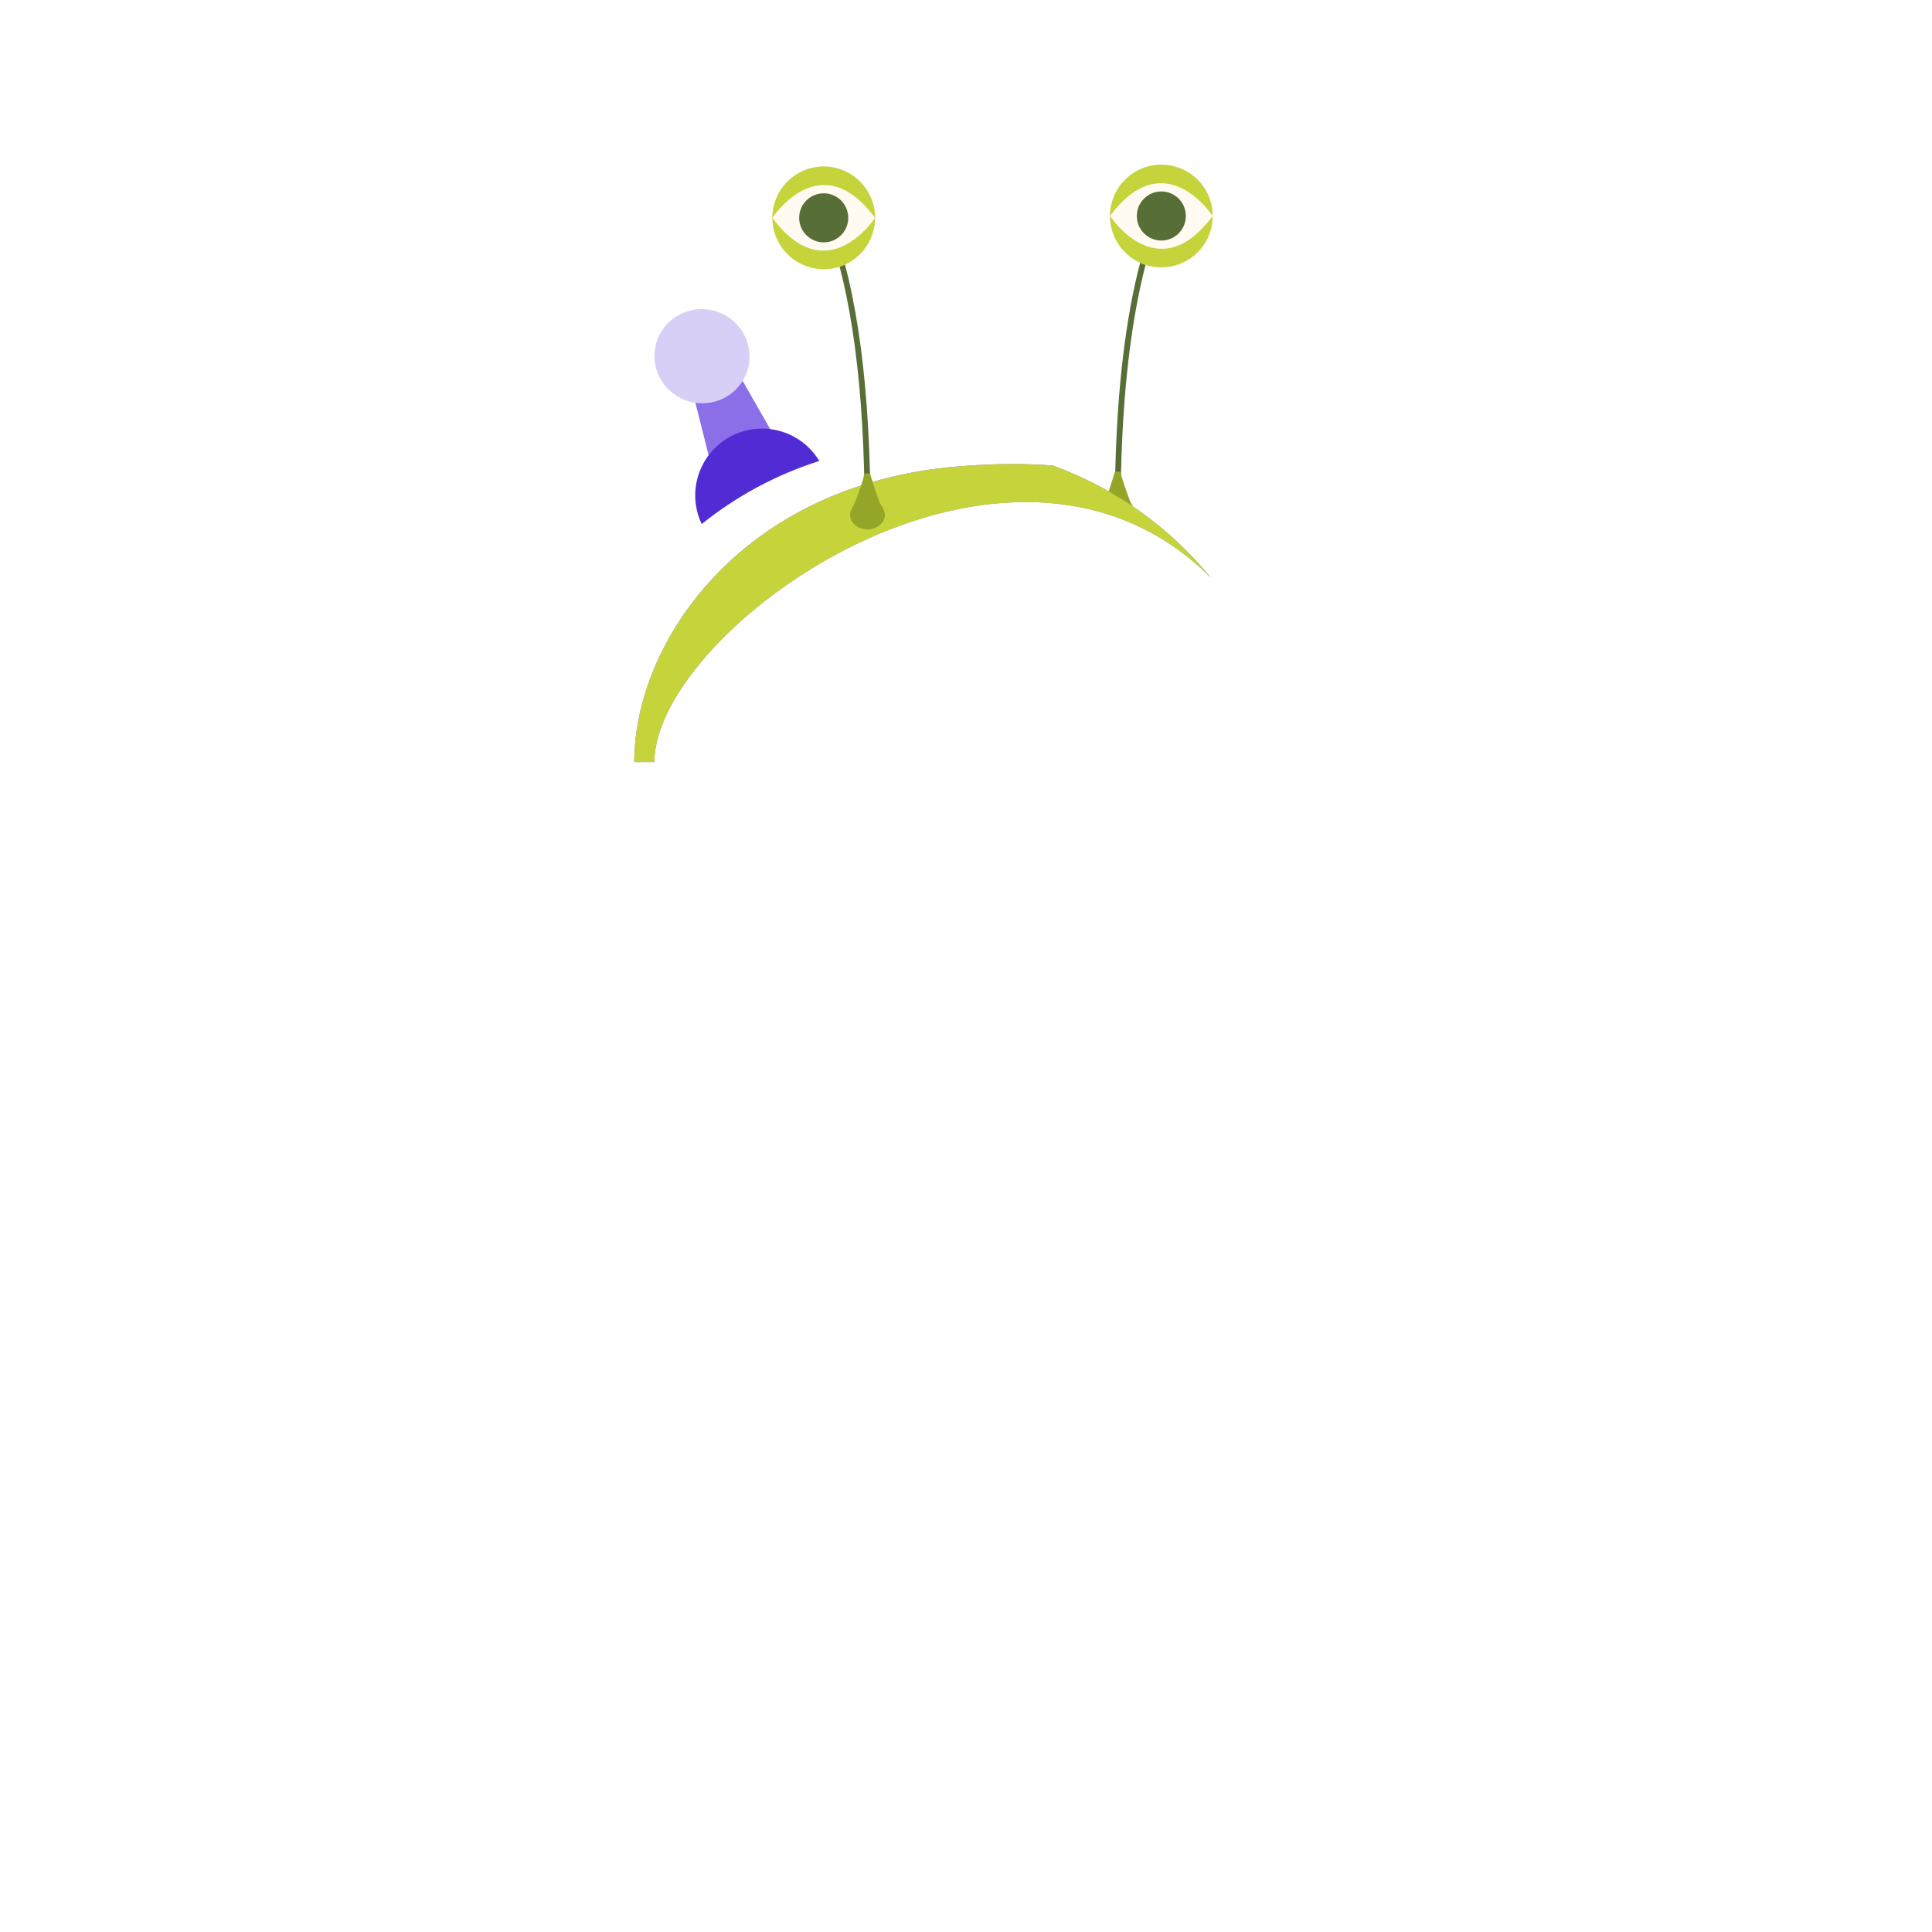
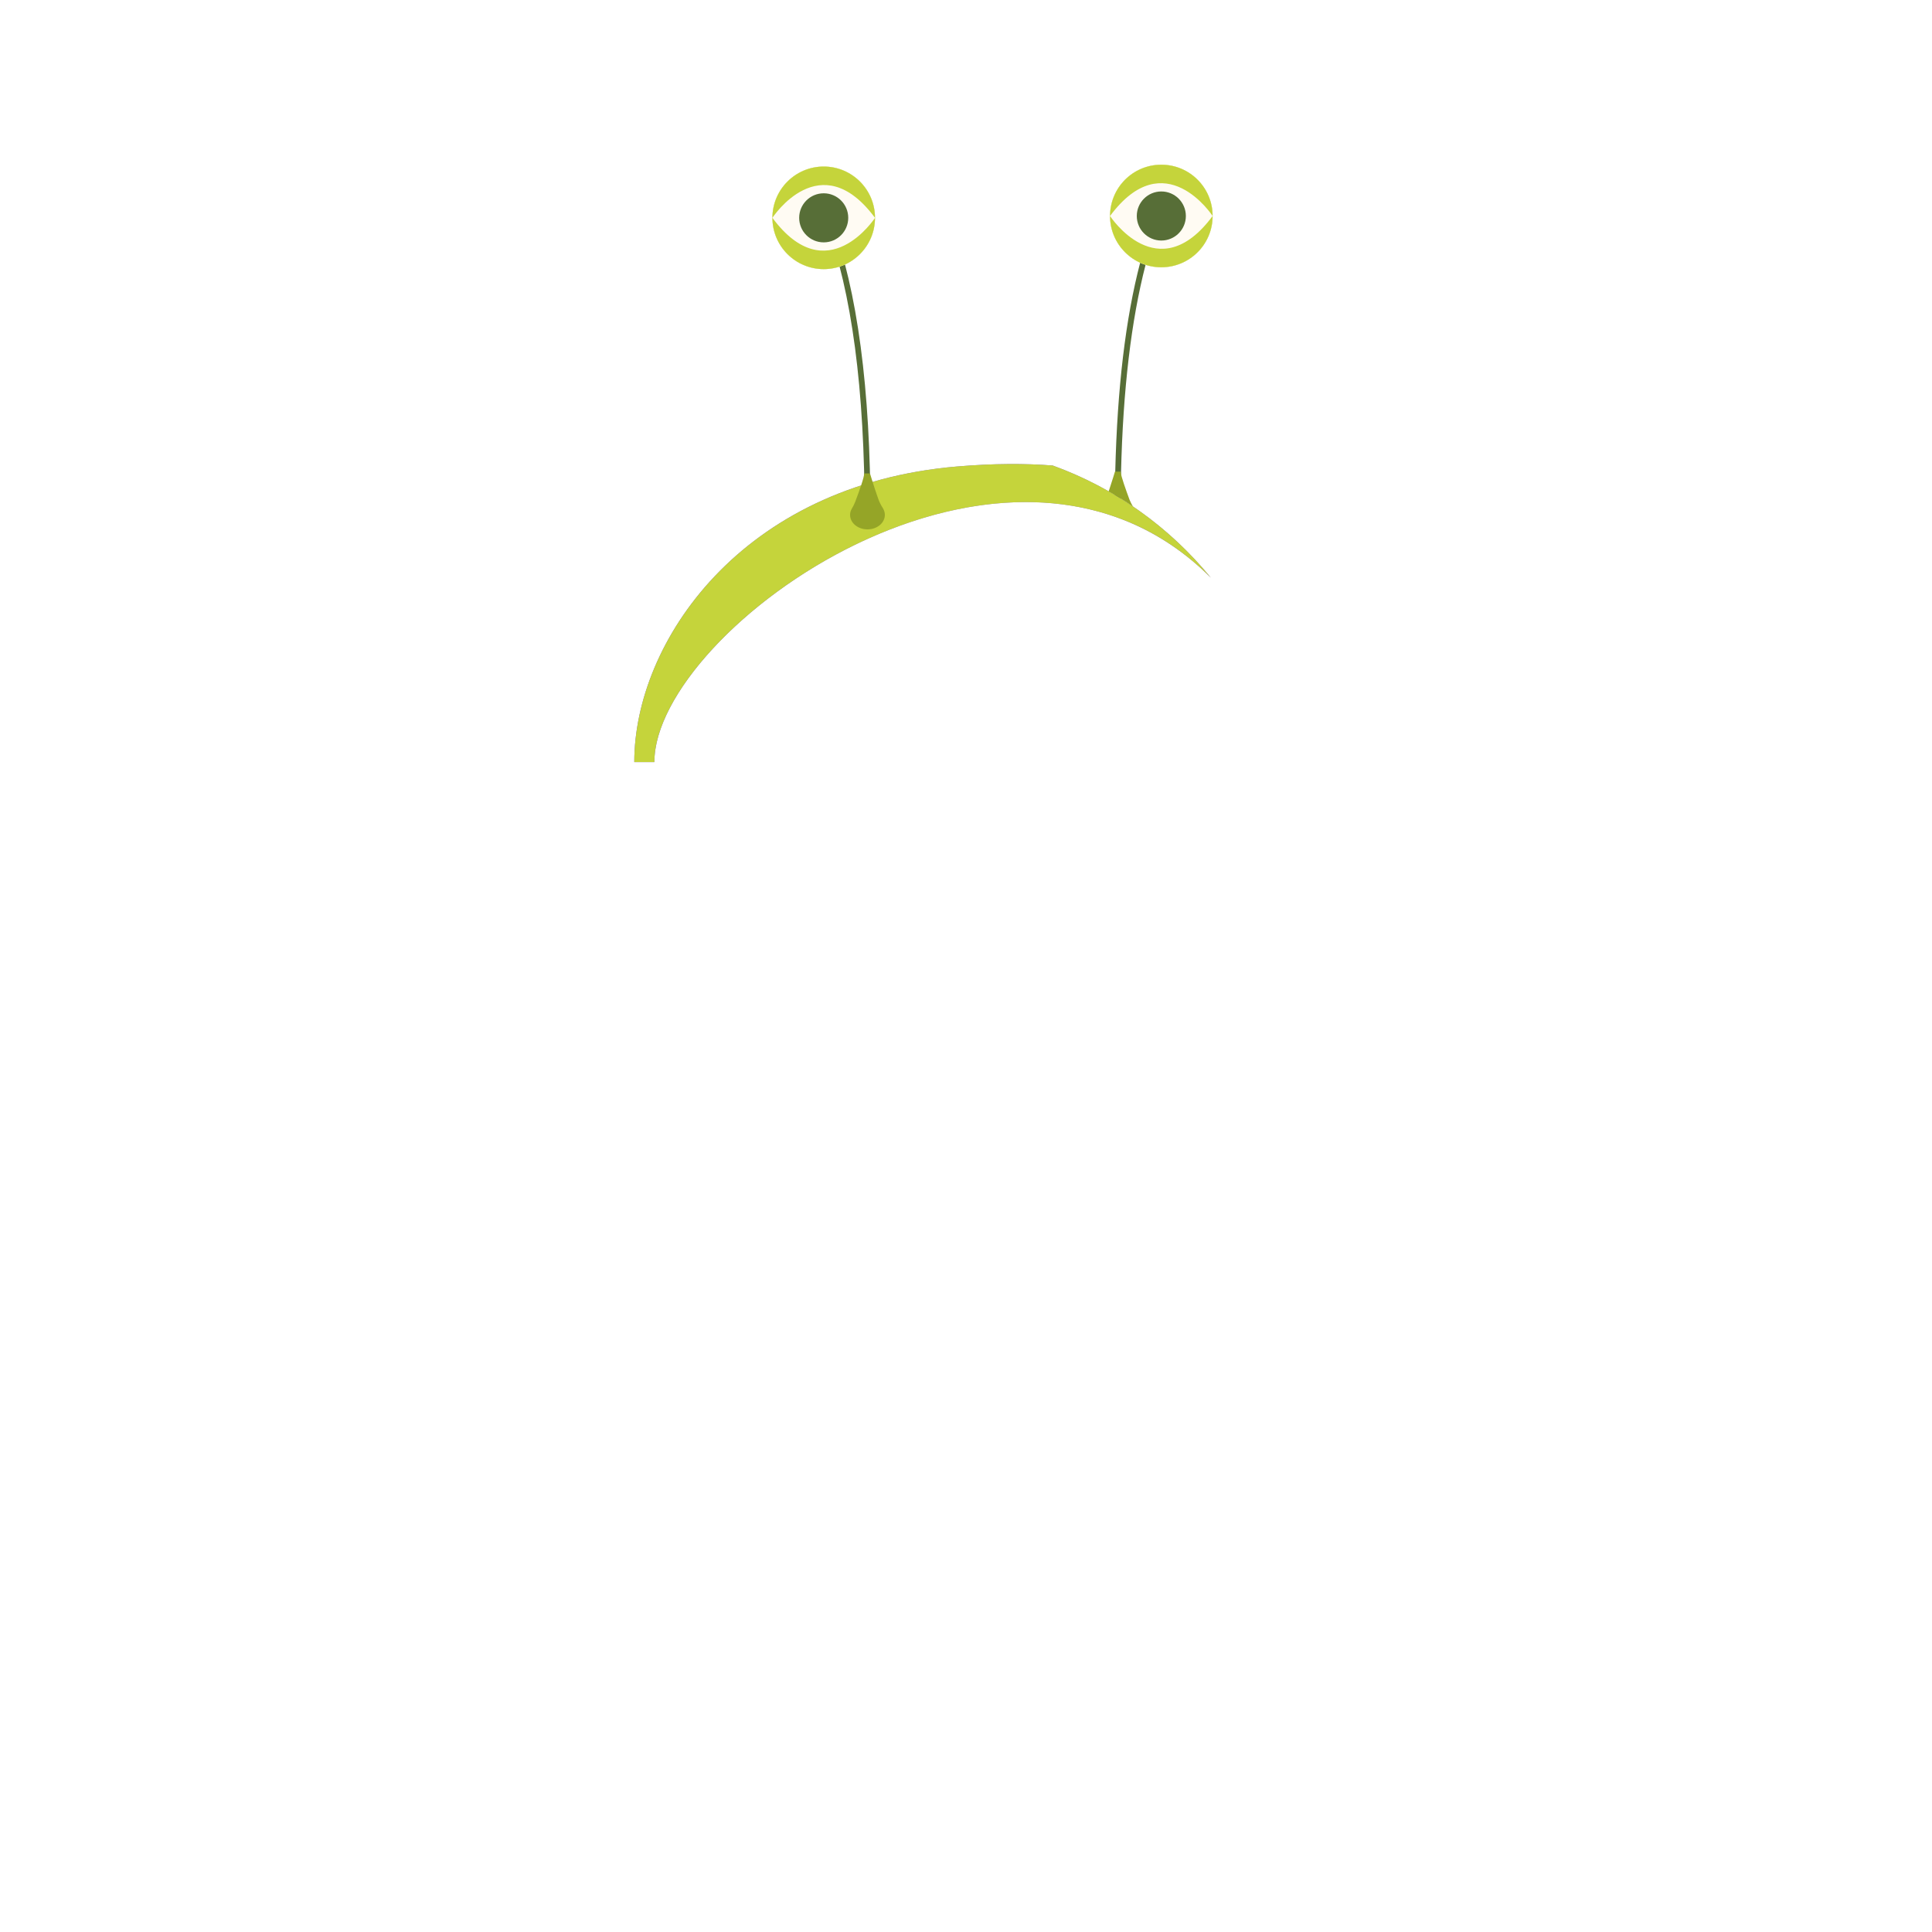
<svg xmlns="http://www.w3.org/2000/svg" version="1.1" id="asset" x="0px" y="0px" viewBox="0 0 2000 2000" enable-background="new 0 0 2000 2000" xml:space="preserve">
  <g>
-     <path fill="#8A6FE8" d="M804,455.8L736.5,483l-18.4-73.1l48.4-19.5L804,455.8z" />
-     <path fill="#512BD4" d="M848.1,477.2c-44.2,14-85.5,36.2-121.7,65.3c-16.4-34.5-1.7-75.7,32.7-92.1   C791.3,435.1,829.8,446.7,848.1,477.2L848.1,477.2z" />
-     <path fill="#D8CFF7" d="M739.7,415.8c-26.2,7-53.2-8.3-60.5-34.4c-7.1-25.8,8-52.4,33.8-59.5c0.2-0.1,0.5-0.1,0.7-0.2   c26.2-7,53.2,8.3,60.5,34.4c7.1,25.7-8,52.4-33.7,59.5C740.2,415.7,739.9,415.7,739.7,415.8z" />
-     <radialGradient id="SVGID_1_" cx="1000.52" cy="1337.54" r="239.9" gradientTransform="matrix(1 0 0 -1 0 2000)" gradientUnits="userSpaceOnUse">
+     <radialGradient id="SVGID_1_" cx="1000.52" cy="-837.54" r="239.9" gradientTransform="matrix(1 0 0 1 0 1500)" gradientUnits="userSpaceOnUse">
      <stop offset="0.47" style="stop-color:#A08BE8" />
      <stop offset="0.86" style="stop-color:#8065E0" />
    </radialGradient>
    <path fill="url(#SVGID_1_)" d="M1253.5,598.1c-209.9-209.9-576.1,53.1-576.1,190.8h-20.8c0-123.7,110.5-287.1,334.1-306   c37.8-3.2,70.7-3.2,99.1-1C1153.8,505.1,1210.4,545.3,1253.5,598.1z" />
    <path fill="#C5D43B" d="M1253.5,598.1c-25.7-25.7-53.8-44.4-83.3-57c-10.2-4.3-20.6-8-31.3-11C932.5,471.8,677.4,674,677.4,788.9   h-20.8c0-123.7,110.5-287.1,334.1-306c37.8-3.2,70.7-3.2,99.1-1c20.1,7.3,39.5,16.2,58.1,26.8c8.6,4.9,16.9,10.1,25,15.6   C1203.1,544.8,1230.3,569.7,1253.5,598.1z" />
    <path fill="#576E37" d="M901.1,533h-6c0-129.9-13.4-231.4-40-301.8l5.6-2.1C887.5,300.2,901.1,402.4,901.1,533z" />
    <circle fill="#C5D43B" cx="852.7" cy="225.5" r="53.1" />
-     <path fill="#FFFBF3" d="M905.8,225.5c0,29.3-23.8,53.1-53.1,53.1c-29.3,0-53.1-23.8-53.1-53.1s23.8-53.1,53.1-53.1c0,0,0,0,0,0   C882,172.4,905.8,196.2,905.8,225.5z" />
+     <path fill="#FFFBF3" d="M905.8,225.5c0,29.3-23.8,53.1-53.1,53.1s-53.1-23.8-53.1-53.1s23.8-53.1,53.1-53.1l0,0   C882,172.4,905.8,196.2,905.8,225.5z" />
    <circle fill="#FFFBF3" cx="852.7" cy="225.5" r="44.5" />
    <path fill="#95A527" d="M916,533c0,8.3-8,15-18,15s-18-6.7-18-15c0-2.3,0.6-4.5,1.8-6.4c1.4-2.3,2.5-4.6,3.5-7.1   c4.2-11.1,9.4-25.6,9.3-29.4h6c0,0,4.3,14.4,8.7,26.7c1.2,3.2,2.7,6.3,4.6,9.1C915.2,528.1,916,530.5,916,533z" />
    <circle fill="#576E37" cx="852.7" cy="225.5" r="25.4" />
    <path fill="#C5D43B" d="M905.8,225.5c-56.6-76.4-106.2,0-106.2,0c0-29.3,23.8-53.1,53.1-53.1C882,172.4,905.8,196.2,905.8,225.5z" />
-     <path fill="#C5D43B" d="M799.6,225.5c56.6,76.4,106.2,0,106.2,0c0,29.3-23.8,53.1-53.1,53.1C823.4,278.6,799.6,254.8,799.6,225.5z" />
+     <path fill="#C5D43B" d="M799.6,225.5c56.6,76.4,106.2,0,106.2,0c0,29.3-23.8,53.1-53.1,53.1S799.6,254.8,799.6,225.5z" />
    <path fill="#576E37" d="M1199.8,229.4c-2.2,5.8-4.3,11.9-6.3,18.1c-0.9,2.8-1.8,5.6-2.6,8.4c-1,3.2-1.9,6.5-2.8,9.8   c-0.8,2.8-1.5,5.5-2.2,8.4l0,0c-14.8,57.2-23.4,129.1-25.4,214.9c-0.2,8.8-0.4,17.8-0.4,26.9c-2-1.2-4-2.4-6-3.6   c0.1-8.1,0.2-16.2,0.4-24.1c2.1-86.3,10.7-158.7,25.8-216.3l0,0c0.8-2.9,1.5-5.7,2.3-8.5c0.9-3.2,1.8-6.3,2.7-9.3   c0.9-3.1,1.9-6.2,2.9-9.3c1.9-6,4-11.8,6.1-17.5L1199.8,229.4z" />
    <circle fill="#C5D43B" cx="1202.2" cy="223.6" r="53.1" />
    <path fill="#FFFBF3" d="M1149.1,223.6c0,29.3,23.8,53.1,53.1,53.1c29.3,0,53.1-23.8,53.1-53.1s-23.8-53.1-53.1-53.1l0,0   C1172.9,170.5,1149.1,194.3,1149.1,223.6z" />
    <circle fill="#FFFBF3" cx="1202.2" cy="223.6" r="44.5" />
    <path fill="#95A527" d="M1172.8,524.3c-4.2-2.9-8.5-5.7-12.9-8.4c-2-1.2-4-2.4-6-3.6c-2-1.2-4.1-2.4-6.2-3.6   c3.5-10.5,6.5-20.5,6.5-20.5h6c0,0.3,0,0.5,0,0.8c0.5,4.7,5.3,18.1,9.2,28.6C1170.4,519.9,1171.5,522.1,1172.8,524.3z" />
    <circle fill="#576E37" cx="1202.2" cy="223.6" r="25.4" />
    <path fill="#C5D43B" d="M1149.1,223.6c56.6-76.4,106.2,0,106.2,0c0-29.3-23.7-53.1-53.1-53.1S1149.2,194.2,1149.1,223.6   C1149.1,223.5,1149.1,223.6,1149.1,223.6z" />
    <path fill="#C5D43B" d="M1255.3,223.6c-56.6,76.4-106.2,0-106.2,0c0,29.3,23.8,53.1,53.1,53.1   C1231.6,276.6,1255.3,252.9,1255.3,223.6z" />
  </g>
</svg>
